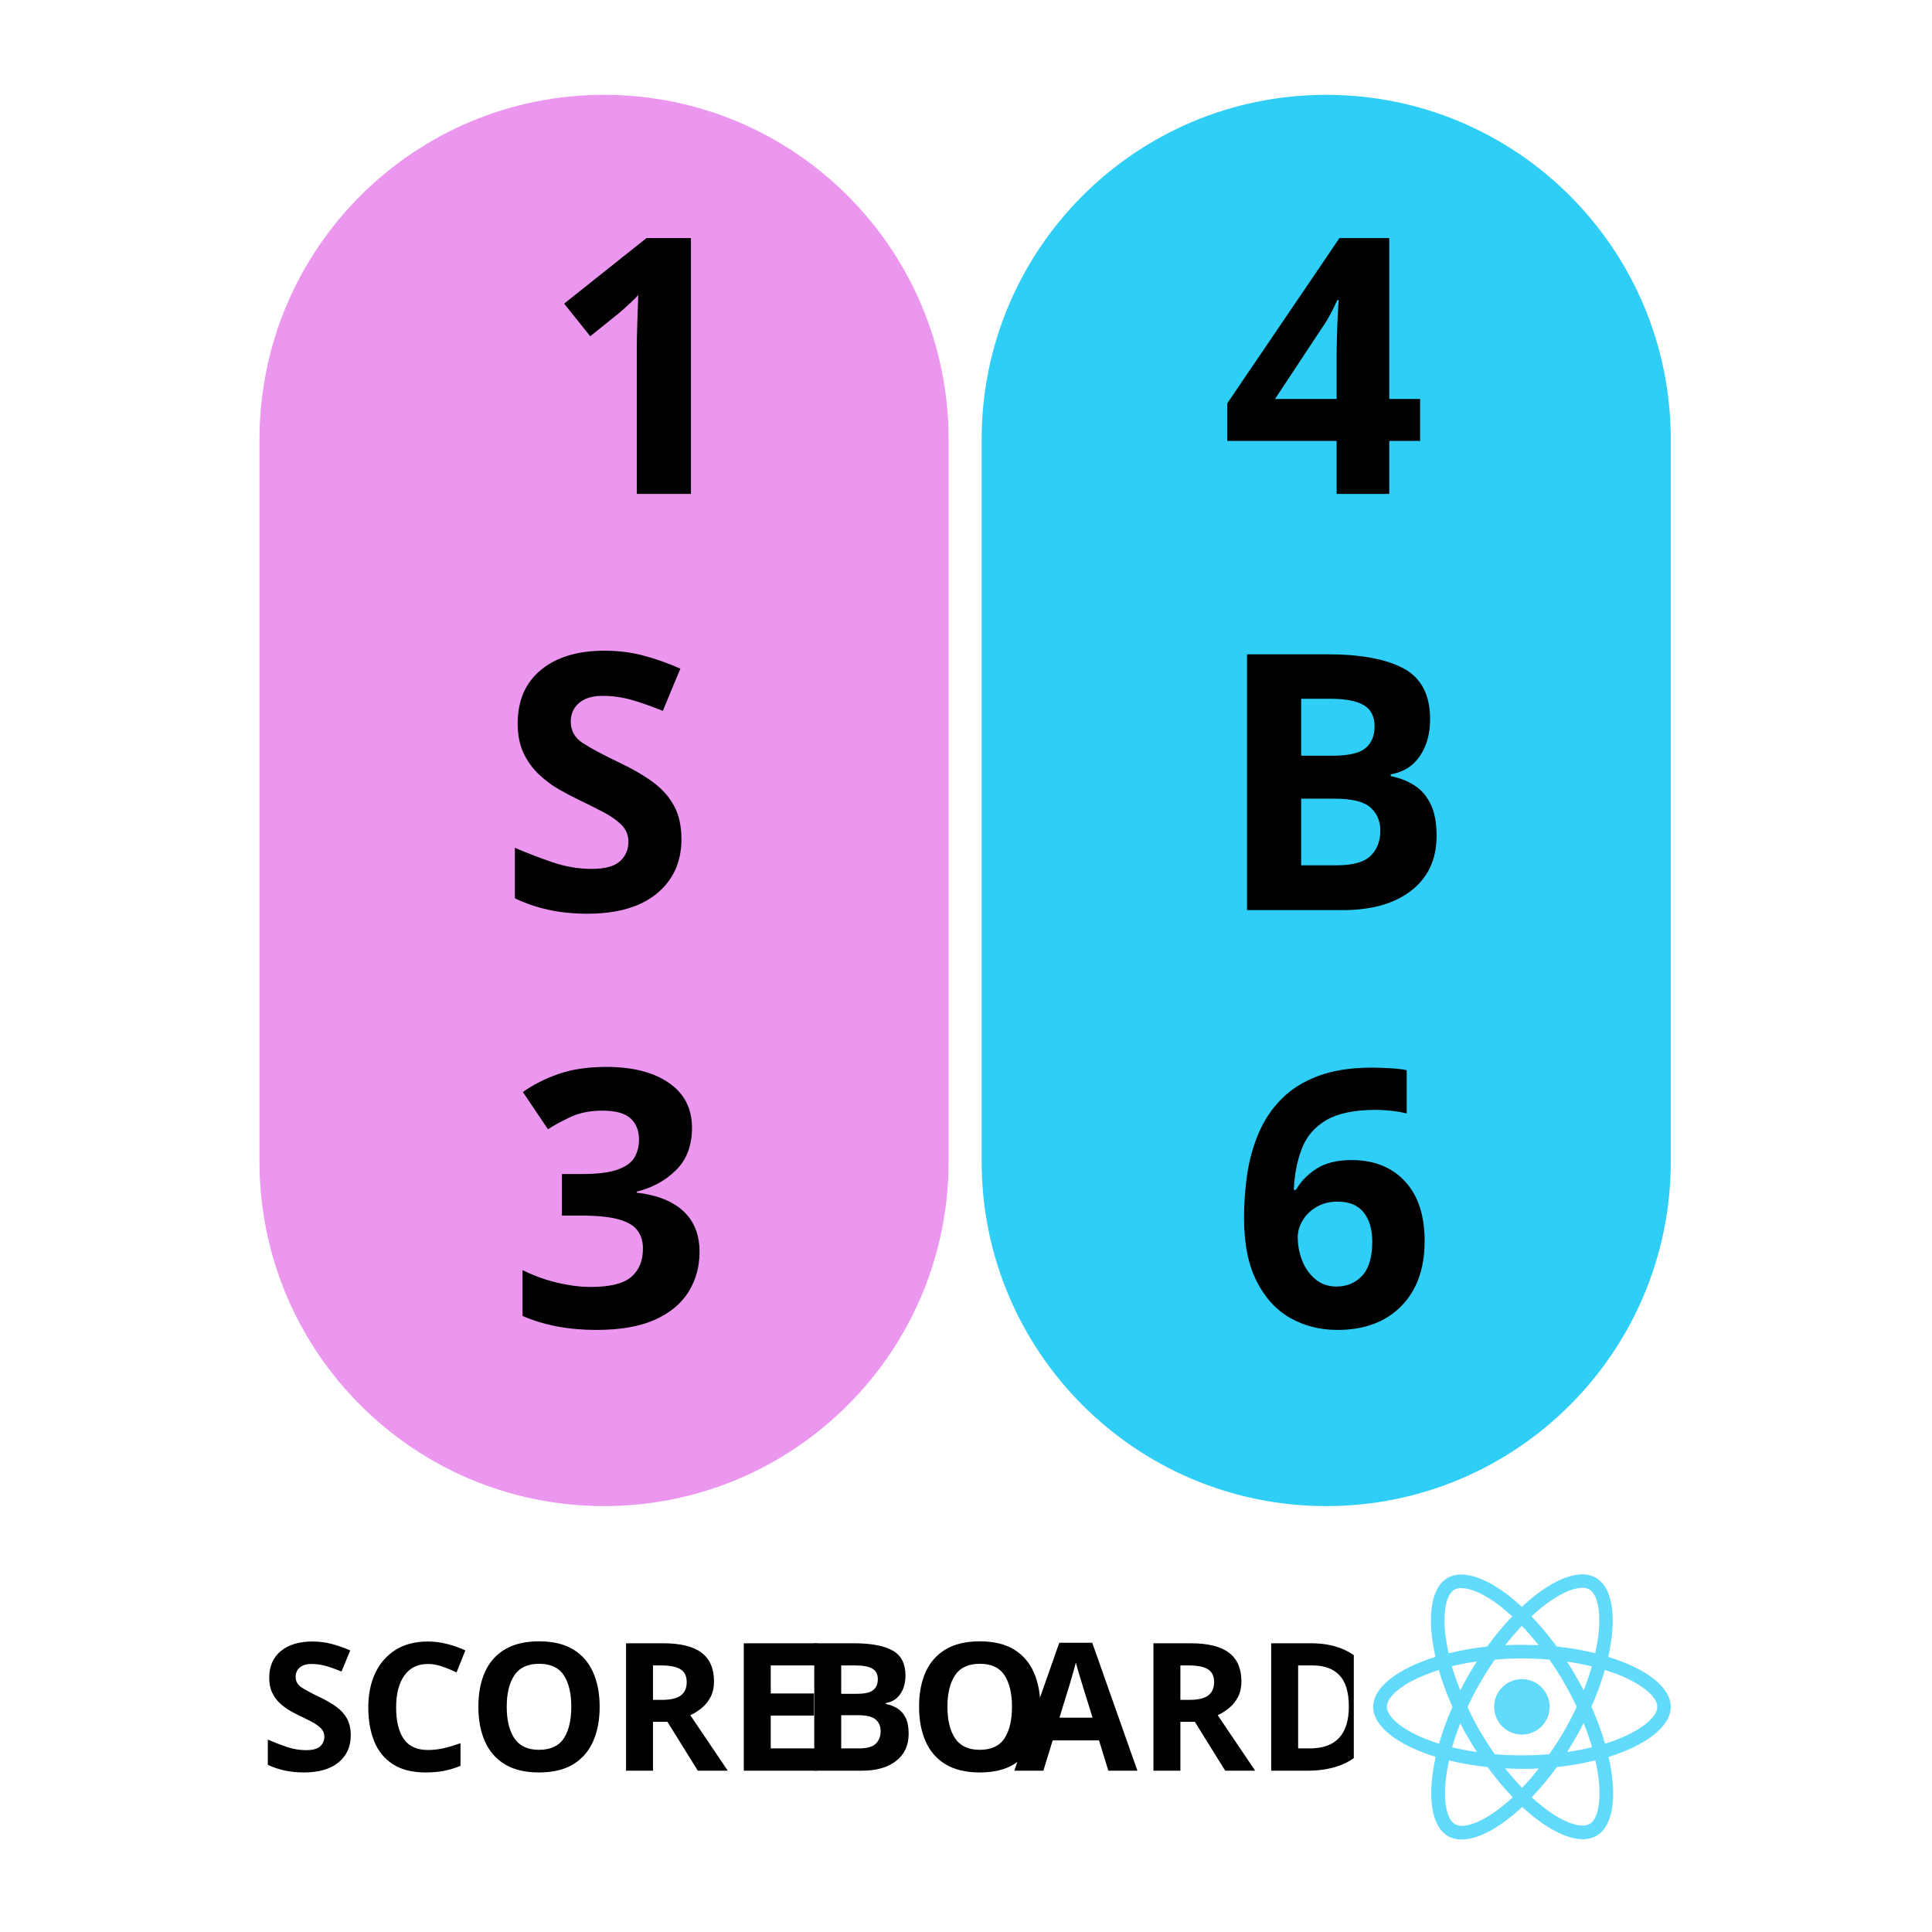
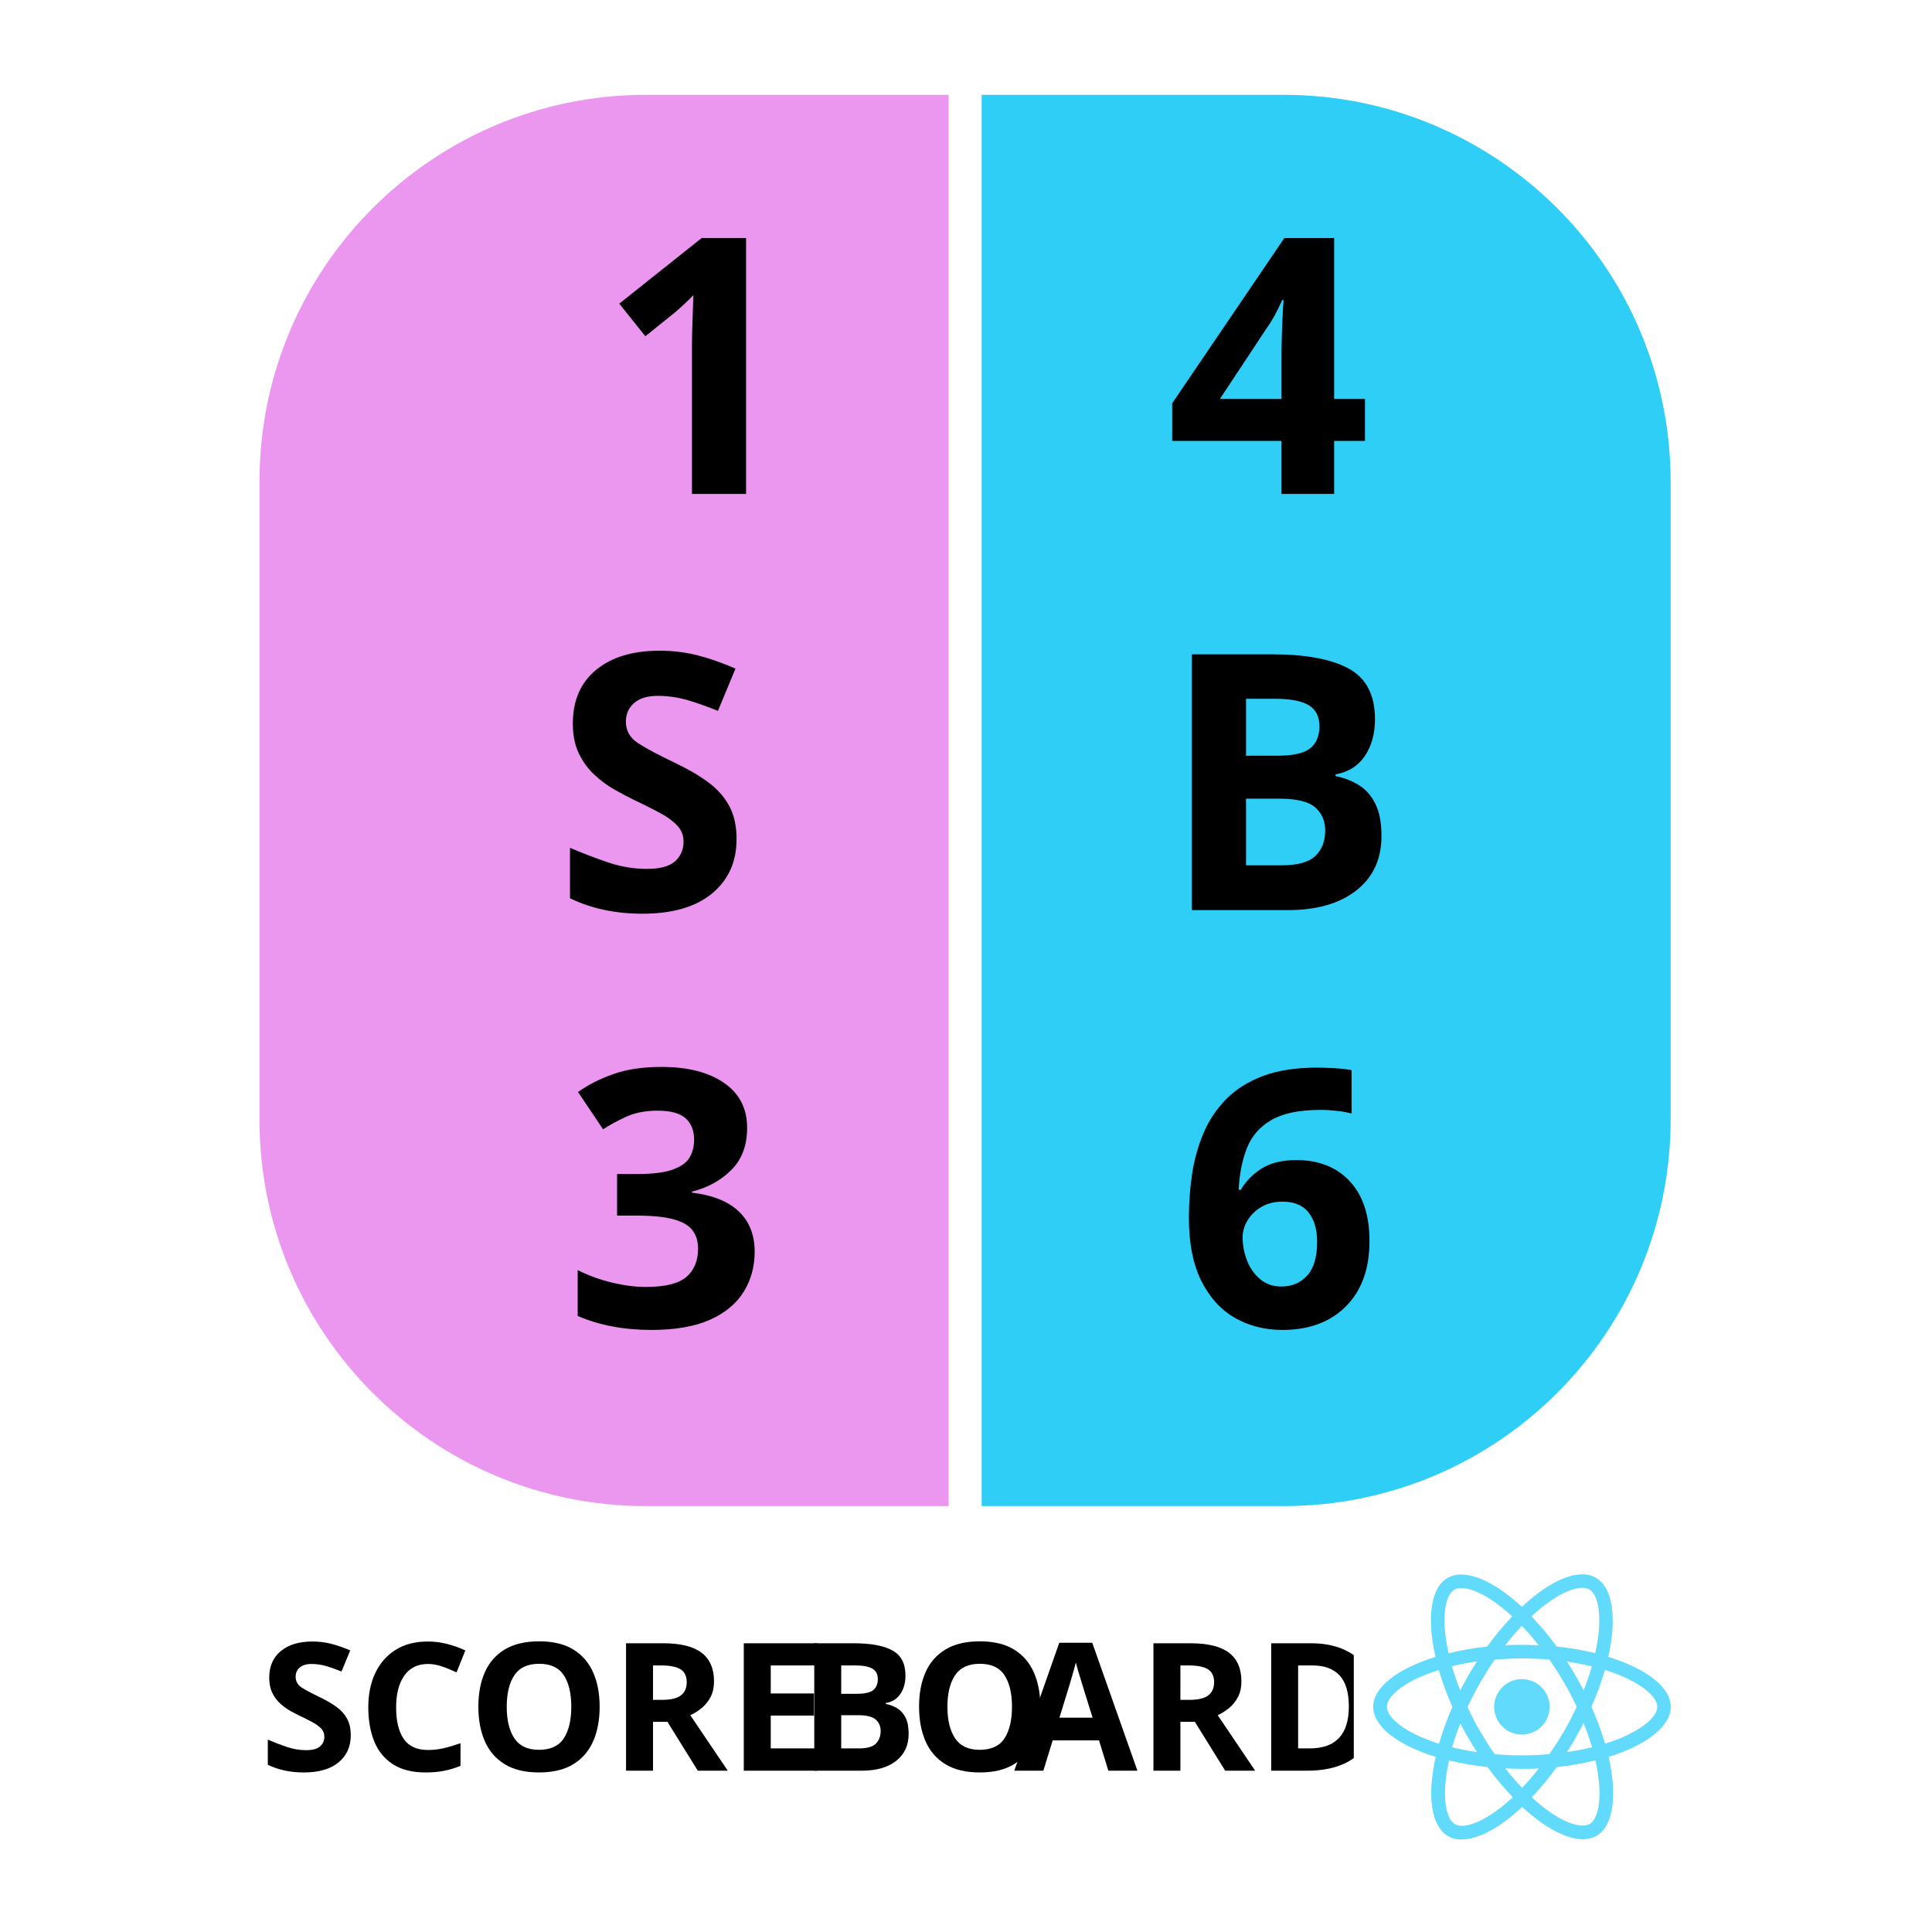
<svg xmlns="http://www.w3.org/2000/svg" xmlns:xlink="http://www.w3.org/1999/xlink" viewBox="0 0 512 512">
  <defs>
    <style>.cls-1{fill:#61dafb;}.cls-2{font-size:47.28px;font-family:Barlow-Bold, Barlow;font-weight:700;}.cls-3{letter-spacing:0em;}.cls-4{letter-spacing:-0.03em;}.cls-5{fill:#eb96ef;}.cls-6{fill:#2ecef6;}.cls-7{font-size:94.96px;font-family:Barlow-SemiBold, Barlow;font-weight:600;}</style>
    <symbol id="scoreboard-wordmark" data-name="scoreboard-wordmark" viewBox="0 0 289.97 52.34">
      <text class="cls-2" transform="translate(0 40.19)">SCORE<tspan class="cls-3" x="142.74" y="0">B</tspan>
        <tspan class="cls-4" x="172.01" y="0">O</tspan>
        <tspan x="200" y="0">ARD</tspan>
      </text>
    </symbol>
    <symbol id="react" data-name="react" viewBox="0 0 78.86 70.23">
      <path class="cls-1" d="M78.86,35.12c0-5.22-6.54-10.17-16.57-13.24C64.6,11.65,63.57,3.52,59,.92A7,7,0,0,0,55.45,0V0C51,0,45.25,3.15,39.4,8.62,33.55,3.18,27.76.06,23.34.06v0a7.16,7.16,0,0,0-3.63.9c-4.52,2.6-5.53,10.72-3.2,20.91C6.51,25,0,29.91,0,35.12S6.54,45.3,16.57,48.37c-2.31,10.22-1.28,18.35,3.25,21a7.07,7.07,0,0,0,3.62.9c4.42,0,10.2-3.15,16.05-8.62,5.85,5.43,11.64,8.55,16.06,8.55a7.16,7.16,0,0,0,3.63-.9c4.52-2.6,5.53-10.72,3.2-20.91C72.35,45.28,78.86,40.33,78.86,35.12ZM55.44,3.58v0A3.75,3.75,0,0,1,57.27,4c2.19,1.25,3.14,6,2.4,12.17-.18,1.51-.47,3.1-.82,4.72a78.82,78.82,0,0,0-10.21-1.75,79.19,79.19,0,0,0-6.69-8C47.18,6.26,52.1,3.59,55.44,3.58ZM25.19,43.35q1.13,1.93,2.31,3.76c-2.28-.34-4.48-.75-6.59-1.27.6-2.07,1.34-4.21,2.17-6.35C23.74,40.78,24.43,42.07,25.19,43.35Zm-4.33-19c2.11-.5,4.33-.93,6.63-1.27-.79,1.24-1.58,2.51-2.32,3.81s-1.43,2.57-2.09,3.86C22.21,28.64,21.47,26.49,20.86,24.4ZM25,35.17c1-2.15,2.12-4.31,3.33-6.41s2.54-4.23,3.87-6.14c2.4-.21,4.83-.33,7.27-.33s4.85.12,7.23.31q2,2.87,3.89,6.11c1.22,2.1,2.33,4.24,3.35,6.4-1,2.15-2.13,4.3-3.33,6.41S48,45.75,46.69,47.66c-2.39.21-4.82.32-7.26.32s-4.86-.11-7.23-.31c-1.34-1.91-2.64-4-3.89-6.1S26,37.32,25,35.17ZM53.67,43.3c.74-1.28,1.43-2.59,2.09-3.87A67.71,67.71,0,0,1,58,45.83c-2.11.51-4.33.94-6.62,1.28C52.14,45.87,52.93,44.6,53.67,43.3Zm0-16.41c-.74-1.28-1.52-2.54-2.31-3.76q3.42.51,6.59,1.27c-.59,2.07-1.33,4.21-2.17,6.35C55.1,29.46,54.41,28.18,53.65,26.89Zm-9.8-8.08c-1.45-.07-2.93-.12-4.42-.12s-3,0-4.47.12a64.6,64.6,0,0,1,4.42-5.15A67,67,0,0,1,43.85,18.81ZM21.49,4.08a3.57,3.57,0,0,1,1.85-.42h0c3.33,0,8.26,2.65,13.5,7.49a76.31,76.31,0,0,0-6.64,8A75.35,75.35,0,0,0,20,20.93c-.37-1.61-.64-3.17-.84-4.66C18.39,10.13,19.32,5.35,21.49,4.08Zm-4,40.81a45.41,45.41,0,0,1-4.5-1.64c-5.69-2.42-9.37-5.61-9.37-8.13S7.25,29.4,12.94,27c1.38-.6,2.89-1.13,4.45-1.63A77.1,77.1,0,0,0,21,35.15,76.53,76.53,0,0,0,17.44,44.89Zm6,21.77a3.78,3.78,0,0,1-1.81-.44c-2.19-1.25-3.14-6-2.4-12.16.18-1.51.47-3.11.82-4.73a77.15,77.15,0,0,0,10.21,1.75,77,77,0,0,0,6.69,8C31.67,64,26.75,66.66,23.4,66.66ZM39.46,56.58A67,67,0,0,1,35,51.44c1.45.06,2.93.11,4.42.11s3,0,4.47-.11A62.67,62.67,0,0,1,39.46,56.58Zm17.91,9.58a3.57,3.57,0,0,1-1.85.42c-3.33,0-8.26-2.65-13.5-7.49a77.35,77.35,0,0,0,6.64-8A75.35,75.35,0,0,0,58.88,49.3,42.8,42.8,0,0,1,59.71,54C60.47,60.12,59.54,64.89,57.37,66.16ZM65.9,43.25c-1.38.6-2.89,1.13-4.45,1.63a77.1,77.1,0,0,0-3.62-9.79,76,76,0,0,0,3.57-9.74c1.59.5,3.1,1,4.52,1.64,5.69,2.43,9.37,5.61,9.37,8.13S71.59,40.84,65.9,43.25Z" />
      <circle class="cls-1" cx="39.41" cy="35.12" r="7.35" />
    </symbol>
  </defs>
  <g id="logo">
-     <rect class="cls-5" x="68.77" y="25.13" width="182.62" height="374" rx="91.31" />
-     <rect class="cls-6" x="260.15" y="25.13" width="182.62" height="374" rx="91.31" />
-     <text class="cls-7" transform="translate(143.89 130.89)">1<tspan x="-11.82" y="110.3">S</tspan>
+     <path class="cls-5" d="M251.39,399.13h-80.2A102.42,102.42,0,0,1,68.77,296.71V127.61A102.48,102.48,0,0,1,171.25,25.13h80.14Z" />
+     <path class="cls-6" d="M340.24,399.13H260.15v-374h80a102.6,102.6,0,0,1,102.59,102.6V296.6A102.53,102.53,0,0,1,340.24,399.13Z" />
+     <text class="cls-7" transform="translate(158.5 130.89)">1<tspan x="-11.82" y="110.3">S</tspan>
      <tspan x="-9.02" y="220.6">3</tspan>
    </text>
-     <text class="cls-7" transform="translate(323.64 130.89)">4<tspan x="-1.71" y="110.3">B</tspan>
+     <text class="cls-7" transform="translate(309.03 130.89)">4<tspan x="-1.71" y="110.3">B</tspan>
      <tspan x="2.71" y="220.6">6</tspan>
    </text>
    <use width="289.97" height="52.34" transform="translate(68.8 429.06)" xlink:href="#scoreboard-wordmark" />
    <use width="78.86" height="70.23" transform="translate(363.91 417.21)" xlink:href="#react" />
  </g>
</svg>
